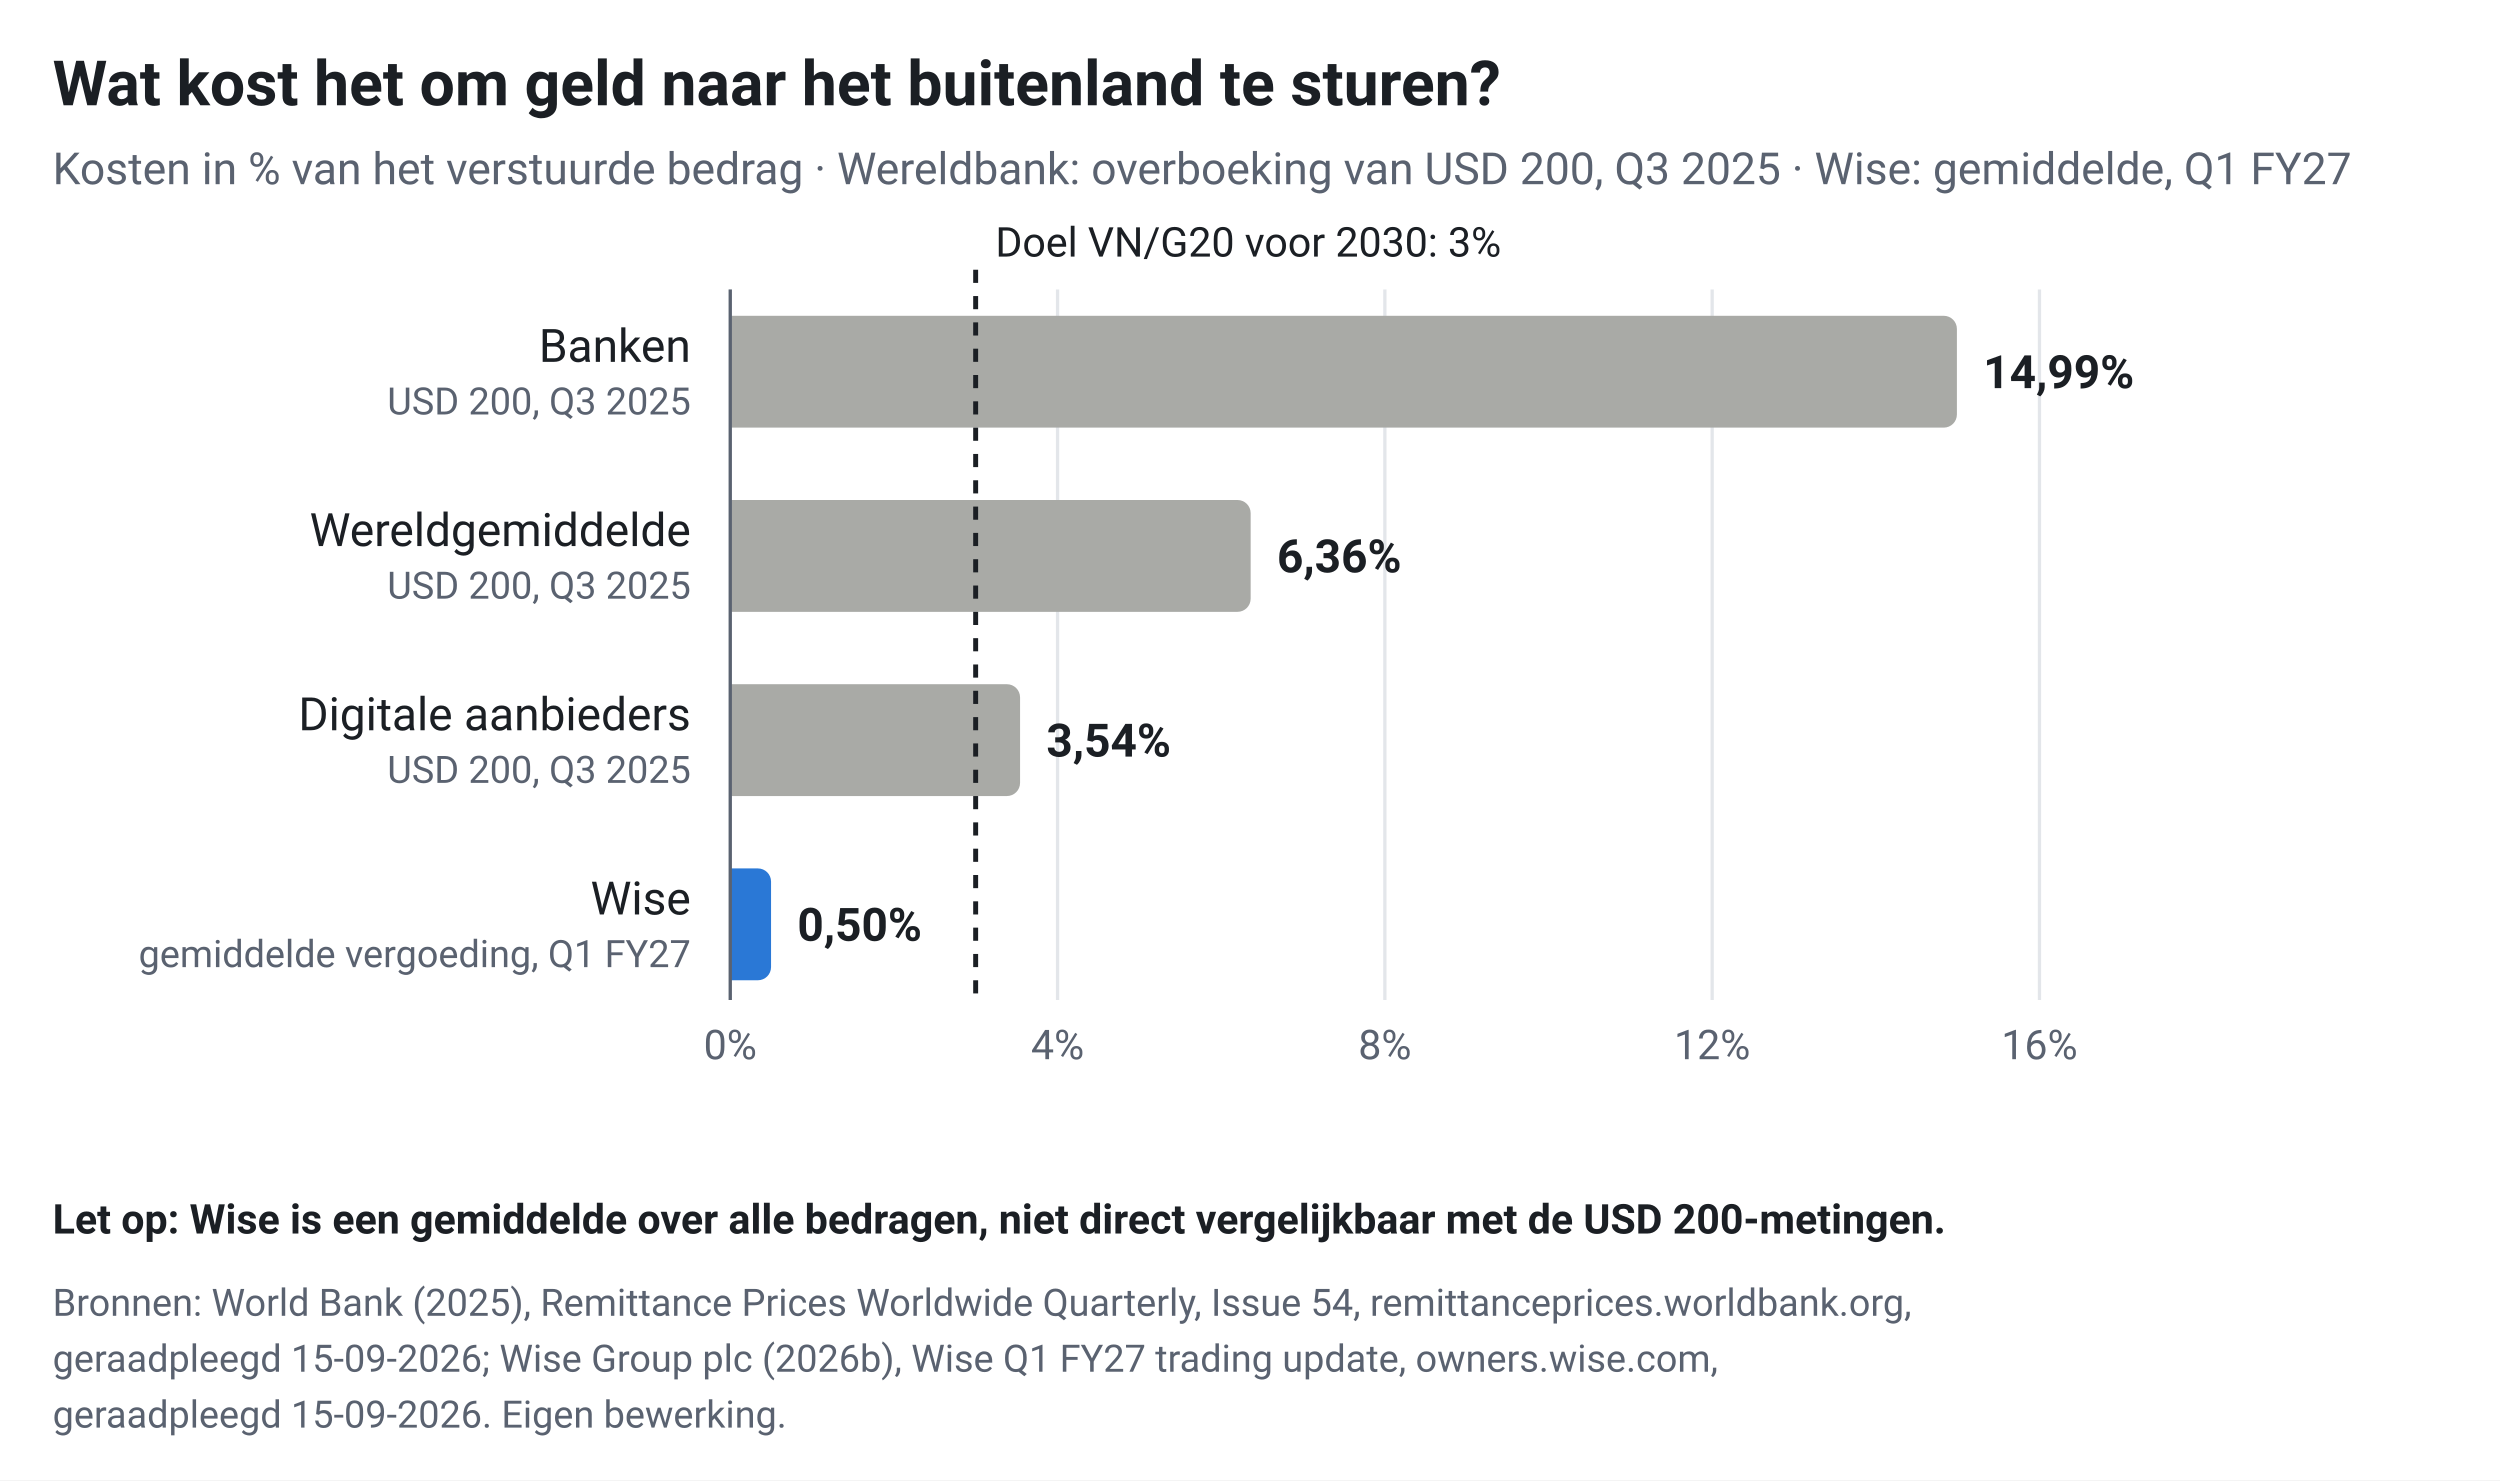
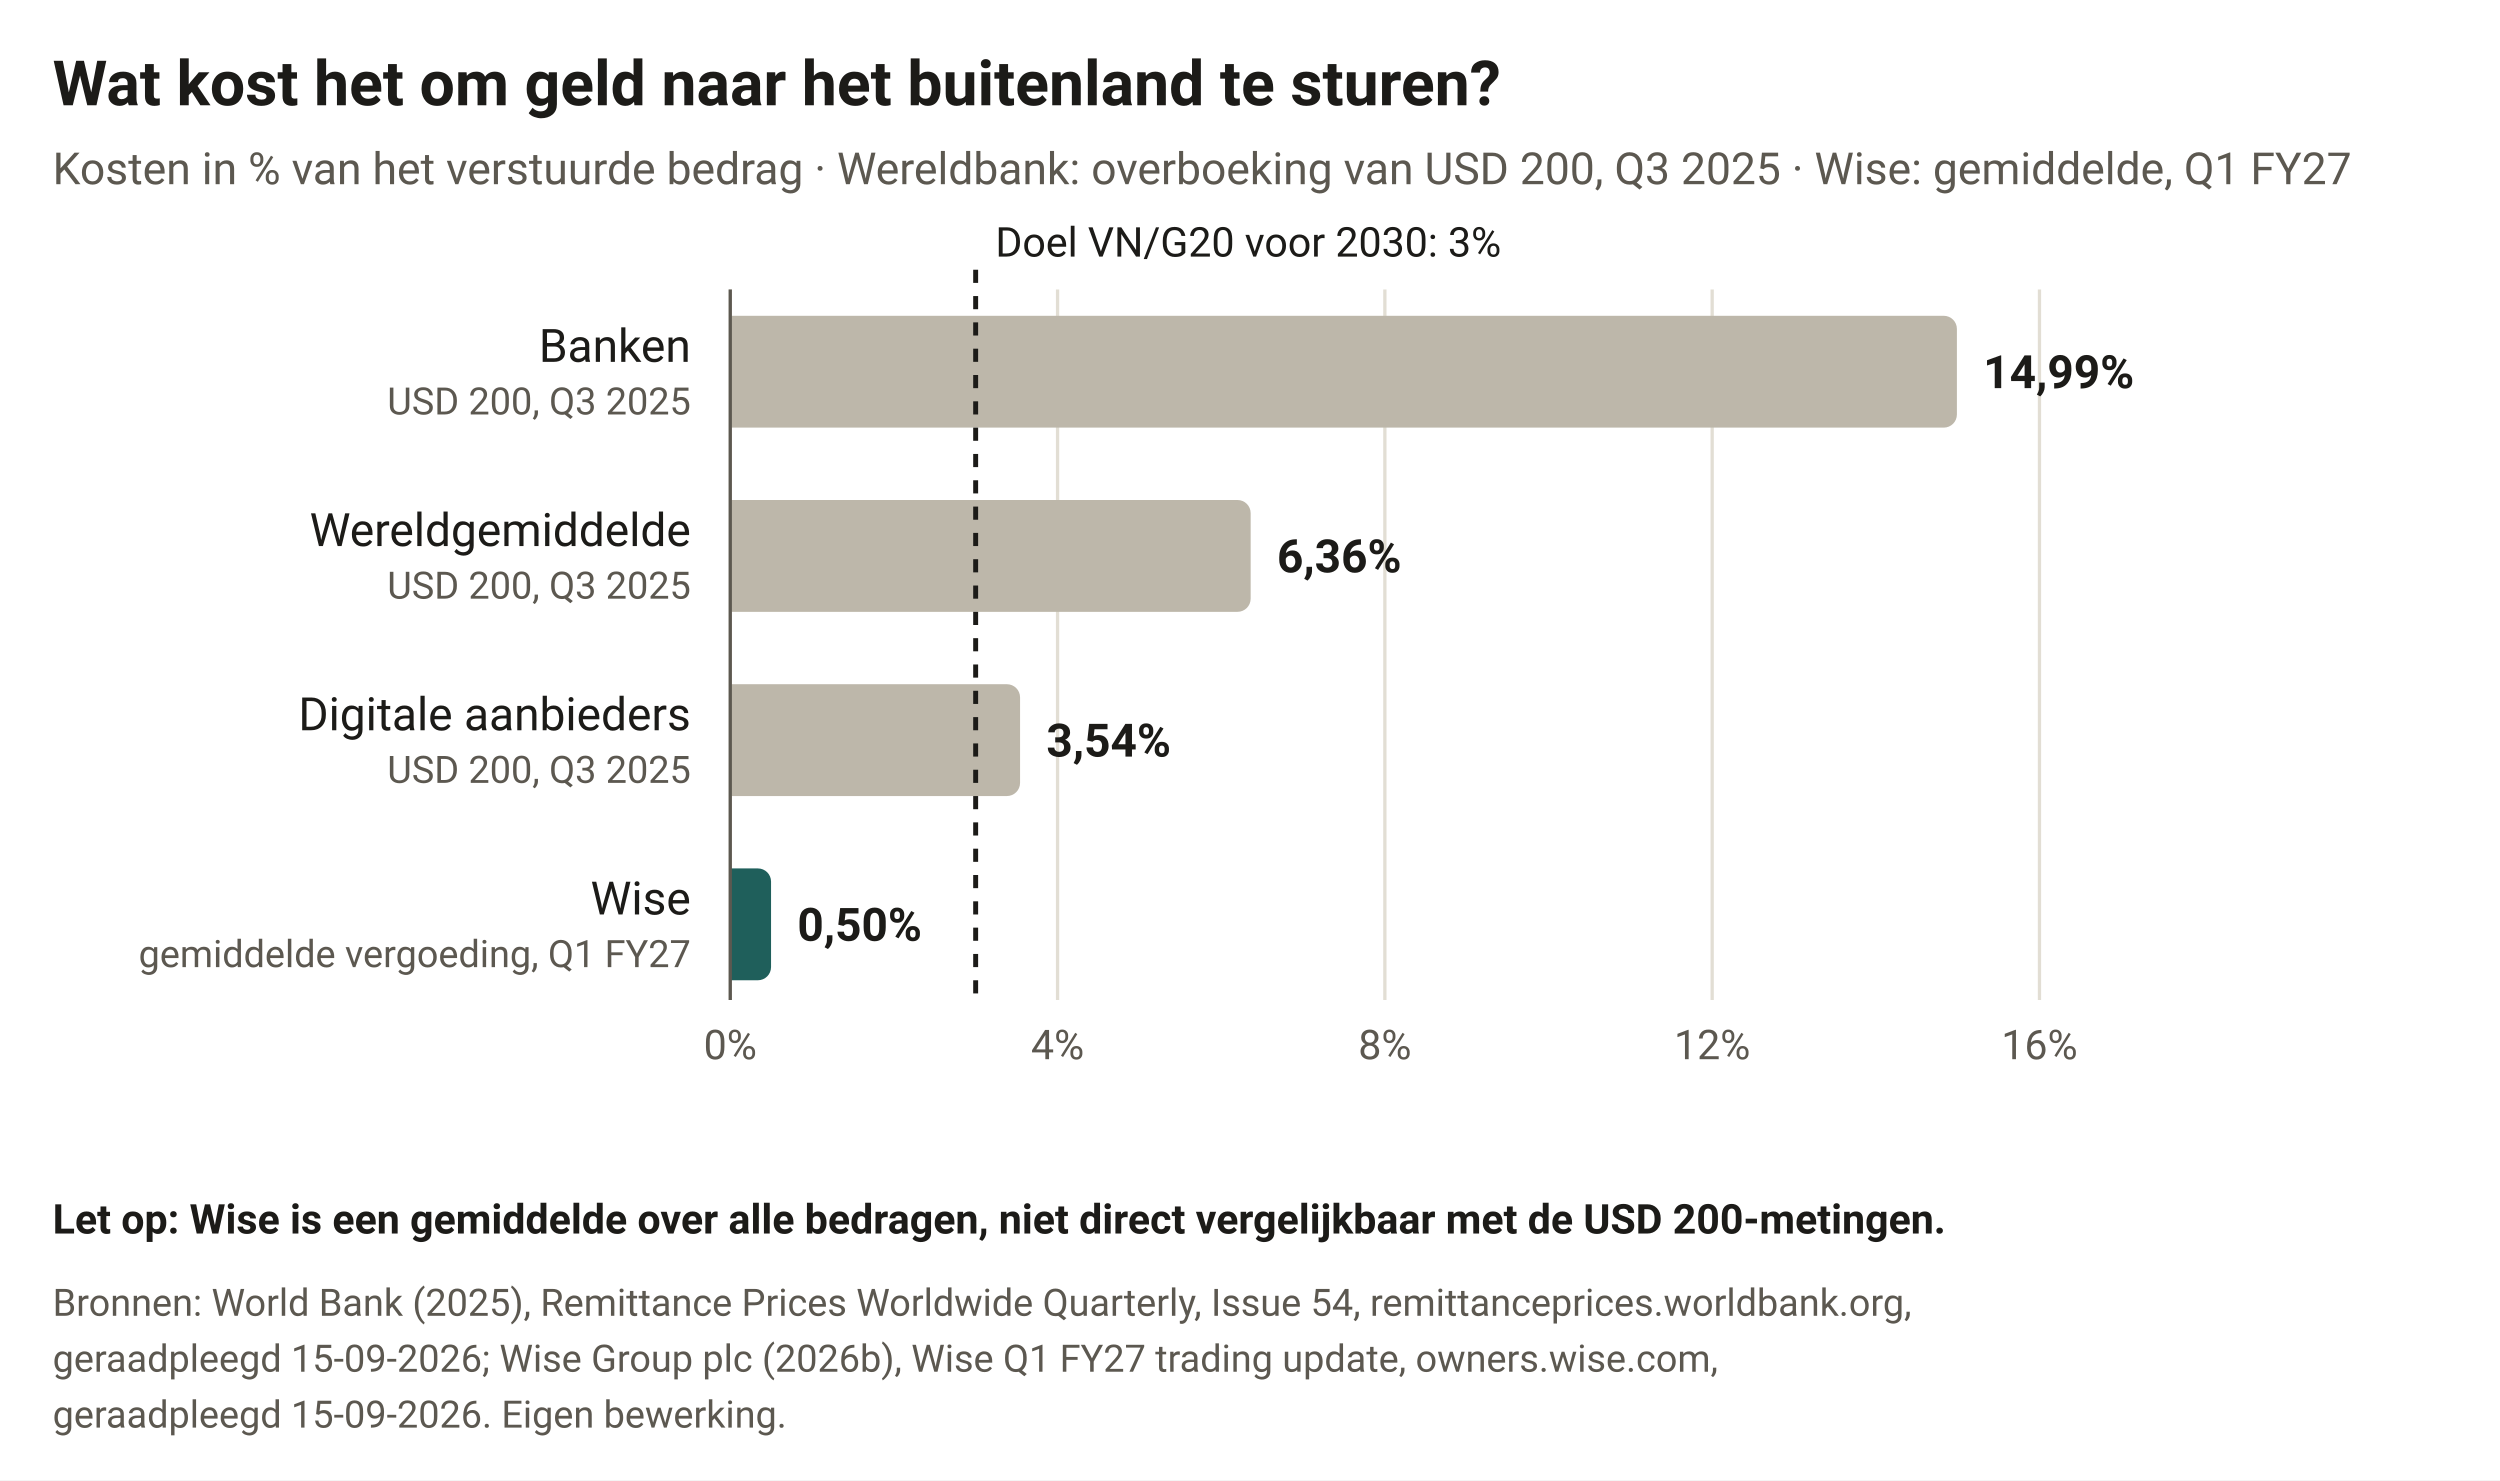
- <svg xmlns="http://www.w3.org/2000/svg" viewBox="0 0 760 450" width="760" height="450" role="img" aria-labelledby="t d" font-family="system-ui, -apple-system, Segoe UI, Roboto, Helvetica, Arial, sans-serif">
+ <svg xmlns="http://www.w3.org/2000/svg" viewBox="0 0 760 450" width="760" height="450" role="img" aria-labelledby="t d" font-family="IBM Plex Sans, system-ui, -apple-system, Segoe UI, Roboto, Helvetica, Arial, sans-serif">
  <rect width="760" height="450" fill="#ffffff" />
-   <text x="16" y="32" font-size="19" font-weight="700" fill="#1b1f24">Wat kost het om geld naar het buitenland te sturen?</text>
-   <text x="16" y="56" font-size="13.5" fill="#5a6270">Kosten in % van het verstuurde bedrag · Wereldbank: overboeking van USD 200, Q3 2025 · Wise: gemiddelde, Q1 FY27</text>
-   <line x1="222.0" y1="88" x2="222.0" y2="304" stroke="#e3e6ea" stroke-width="1" />
-   <text x="222.0" y="322" font-size="12.5" fill="#5a6270" text-anchor="middle">0%</text>
-   <line x1="321.5" y1="88" x2="321.5" y2="304" stroke="#e3e6ea" stroke-width="1" />
-   <text x="321.5" y="322" font-size="12.5" fill="#5a6270" text-anchor="middle">4%</text>
-   <line x1="421.0" y1="88" x2="421.0" y2="304" stroke="#e3e6ea" stroke-width="1" />
-   <text x="421.0" y="322" font-size="12.5" fill="#5a6270" text-anchor="middle">8%</text>
-   <line x1="520.5" y1="88" x2="520.5" y2="304" stroke="#e3e6ea" stroke-width="1" />
-   <text x="520.5" y="322" font-size="12.5" fill="#5a6270" text-anchor="middle">12%</text>
-   <line x1="620.0" y1="88" x2="620.0" y2="304" stroke="#e3e6ea" stroke-width="1" />
-   <text x="620.0" y="322" font-size="12.5" fill="#5a6270" text-anchor="middle">16%</text>
-   <text x="210" y="110.0" font-size="14" fill="#1b1f24" text-anchor="end">Banken</text>
-   <text x="210" y="126.0" font-size="11.5" fill="#5a6270" text-anchor="end">USD 200, Q3 2025</text>
-   <path d="M222,96 h368.9 a4,4 0 0 1 4,4 v26 a4,4 0 0 1 -4,4 h-368.9 z" fill="#a9aaa6" />
-   <text x="602.9" y="118.0" font-size="14" font-weight="600" fill="#1b1f24">14,99%</text>
-   <text x="210" y="166.0" font-size="14" fill="#1b1f24" text-anchor="end">Wereldgemiddelde</text>
-   <text x="210" y="182.0" font-size="11.5" fill="#5a6270" text-anchor="end">USD 200, Q3 2025</text>
-   <path d="M222,152 h154.2 a4,4 0 0 1 4,4 v26 a4,4 0 0 1 -4,4 h-154.2 z" fill="#a9aaa6" />
-   <text x="388.2" y="174.0" font-size="14" font-weight="600" fill="#1b1f24">6,36%</text>
-   <text x="210" y="222.0" font-size="14" fill="#1b1f24" text-anchor="end">Digitale aanbieders</text>
-   <text x="210" y="238.0" font-size="11.5" fill="#5a6270" text-anchor="end">USD 200, Q3 2025</text>
-   <path d="M222,208 h84.1 a4,4 0 0 1 4,4 v26 a4,4 0 0 1 -4,4 h-84.1 z" fill="#a9aaa6" />
-   <text x="318.1" y="230.0" font-size="14" font-weight="600" fill="#1b1f24">3,54%</text>
-   <text x="210" y="278.0" font-size="14" fill="#1b1f24" text-anchor="end">Wise</text>
-   <text x="210" y="294.0" font-size="11.5" fill="#5a6270" text-anchor="end">gemiddelde vergoeding, Q1 FY27</text>
-   <path d="M222,264 h8.4 a4,4 0 0 1 4,4 v26 a4,4 0 0 1 -4,4 h-8.4 z" fill="#2a78d6" />
-   <text x="242.4" y="286.0" font-size="14" font-weight="600" fill="#1b1f24">0,50%</text>
-   <line x1="296.6" y1="82" x2="296.6" y2="304" stroke="#1b1f24" stroke-width="1.5" stroke-dasharray="4 4" />
-   <text x="302.6" y="78" font-size="12.5" fill="#1b1f24">Doel VN/G20 voor 2030: 3%</text>
-   <line x1="222" y1="88" x2="222" y2="304" stroke="#5a6270" stroke-width="1" />
-   <text x="16" y="375" font-size="12.5" font-weight="600" fill="#1b1f24">Let op: Wise is een gemiddelde over alle bedragen, niet direct vergelijkbaar met de USD 200-metingen.</text>
-   <text x="16" y="400" font-size="11.5" fill="#5a6270">Bronnen: World Bank (2025), Remittance Prices Worldwide Quarterly, Issue 54, remittanceprices.worldbank.org,</text>
-   <text x="16" y="417" font-size="11.5" fill="#5a6270">geraadpleegd 15-09-2026; Wise Group plc (2026b), Wise Q1 FY27 trading update, owners.wise.com,</text>
-   <text x="16" y="434" font-size="11.5" fill="#5a6270">geraadpleegd 15-09-2026. Eigen bewerking.</text>
+   <text x="16" y="32" font-size="19" font-weight="700" fill="#1c1b18">Wat kost het om geld naar het buitenland te sturen?</text>
+   <text x="16" y="56" font-size="13.5" fill="#5c5850">Kosten in % van het verstuurde bedrag · Wereldbank: overboeking van USD 200, Q3 2025 · Wise: gemiddelde, Q1 FY27</text>
+   <line x1="222.0" y1="88" x2="222.0" y2="304" stroke="#e2ded4" stroke-width="1" />
+   <text x="222.0" y="322" font-size="12.5" fill="#5c5850" text-anchor="middle">0%</text>
+   <line x1="321.5" y1="88" x2="321.5" y2="304" stroke="#e2ded4" stroke-width="1" />
+   <text x="321.5" y="322" font-size="12.5" fill="#5c5850" text-anchor="middle">4%</text>
+   <line x1="421.0" y1="88" x2="421.0" y2="304" stroke="#e2ded4" stroke-width="1" />
+   <text x="421.0" y="322" font-size="12.5" fill="#5c5850" text-anchor="middle">8%</text>
+   <line x1="520.5" y1="88" x2="520.5" y2="304" stroke="#e2ded4" stroke-width="1" />
+   <text x="520.5" y="322" font-size="12.5" fill="#5c5850" text-anchor="middle">12%</text>
+   <line x1="620.0" y1="88" x2="620.0" y2="304" stroke="#e2ded4" stroke-width="1" />
+   <text x="620.0" y="322" font-size="12.5" fill="#5c5850" text-anchor="middle">16%</text>
+   <text x="210" y="110.0" font-size="14" fill="#1c1b18" text-anchor="end">Banken</text>
+   <text x="210" y="126.0" font-size="11.5" fill="#5c5850" text-anchor="end">USD 200, Q3 2025</text>
+   <path d="M222,96 h368.9 a4,4 0 0 1 4,4 v26 a4,4 0 0 1 -4,4 h-368.9 z" fill="#bdb7aa" />
+   <text x="602.9" y="118.0" font-size="14" font-weight="600" fill="#1c1b18">14,99%</text>
+   <text x="210" y="166.0" font-size="14" fill="#1c1b18" text-anchor="end">Wereldgemiddelde</text>
+   <text x="210" y="182.0" font-size="11.5" fill="#5c5850" text-anchor="end">USD 200, Q3 2025</text>
+   <path d="M222,152 h154.2 a4,4 0 0 1 4,4 v26 a4,4 0 0 1 -4,4 h-154.2 z" fill="#bdb7aa" />
+   <text x="388.2" y="174.0" font-size="14" font-weight="600" fill="#1c1b18">6,36%</text>
+   <text x="210" y="222.0" font-size="14" fill="#1c1b18" text-anchor="end">Digitale aanbieders</text>
+   <text x="210" y="238.0" font-size="11.5" fill="#5c5850" text-anchor="end">USD 200, Q3 2025</text>
+   <path d="M222,208 h84.1 a4,4 0 0 1 4,4 v26 a4,4 0 0 1 -4,4 h-84.1 z" fill="#bdb7aa" />
+   <text x="318.1" y="230.0" font-size="14" font-weight="600" fill="#1c1b18">3,54%</text>
+   <text x="210" y="278.0" font-size="14" fill="#1c1b18" text-anchor="end">Wise</text>
+   <text x="210" y="294.0" font-size="11.5" fill="#5c5850" text-anchor="end">gemiddelde vergoeding, Q1 FY27</text>
+   <path d="M222,264 h8.4 a4,4 0 0 1 4,4 v26 a4,4 0 0 1 -4,4 h-8.4 z" fill="#1f5f5b" />
+   <text x="242.4" y="286.0" font-size="14" font-weight="600" fill="#1c1b18">0,50%</text>
+   <line x1="296.6" y1="82" x2="296.6" y2="304" stroke="#1c1b18" stroke-width="1.5" stroke-dasharray="4 4" />
+   <text x="302.6" y="78" font-size="12.5" fill="#1c1b18">Doel VN/G20 voor 2030: 3%</text>
+   <line x1="222" y1="88" x2="222" y2="304" stroke="#5c5850" stroke-width="1" />
+   <text x="16" y="375" font-size="12.5" font-weight="600" fill="#1c1b18">Let op: Wise is een gemiddelde over alle bedragen, niet direct vergelijkbaar met de USD 200-metingen.</text>
+   <text x="16" y="400" font-size="11.5" fill="#5c5850">Bronnen: World Bank (2025), Remittance Prices Worldwide Quarterly, Issue 54, remittanceprices.worldbank.org,</text>
+   <text x="16" y="417" font-size="11.5" fill="#5c5850">geraadpleegd 15-09-2026; Wise Group plc (2026b), Wise Q1 FY27 trading update, owners.wise.com,</text>
+   <text x="16" y="434" font-size="11.5" fill="#5c5850">geraadpleegd 15-09-2026. Eigen bewerking.</text>
</svg>
